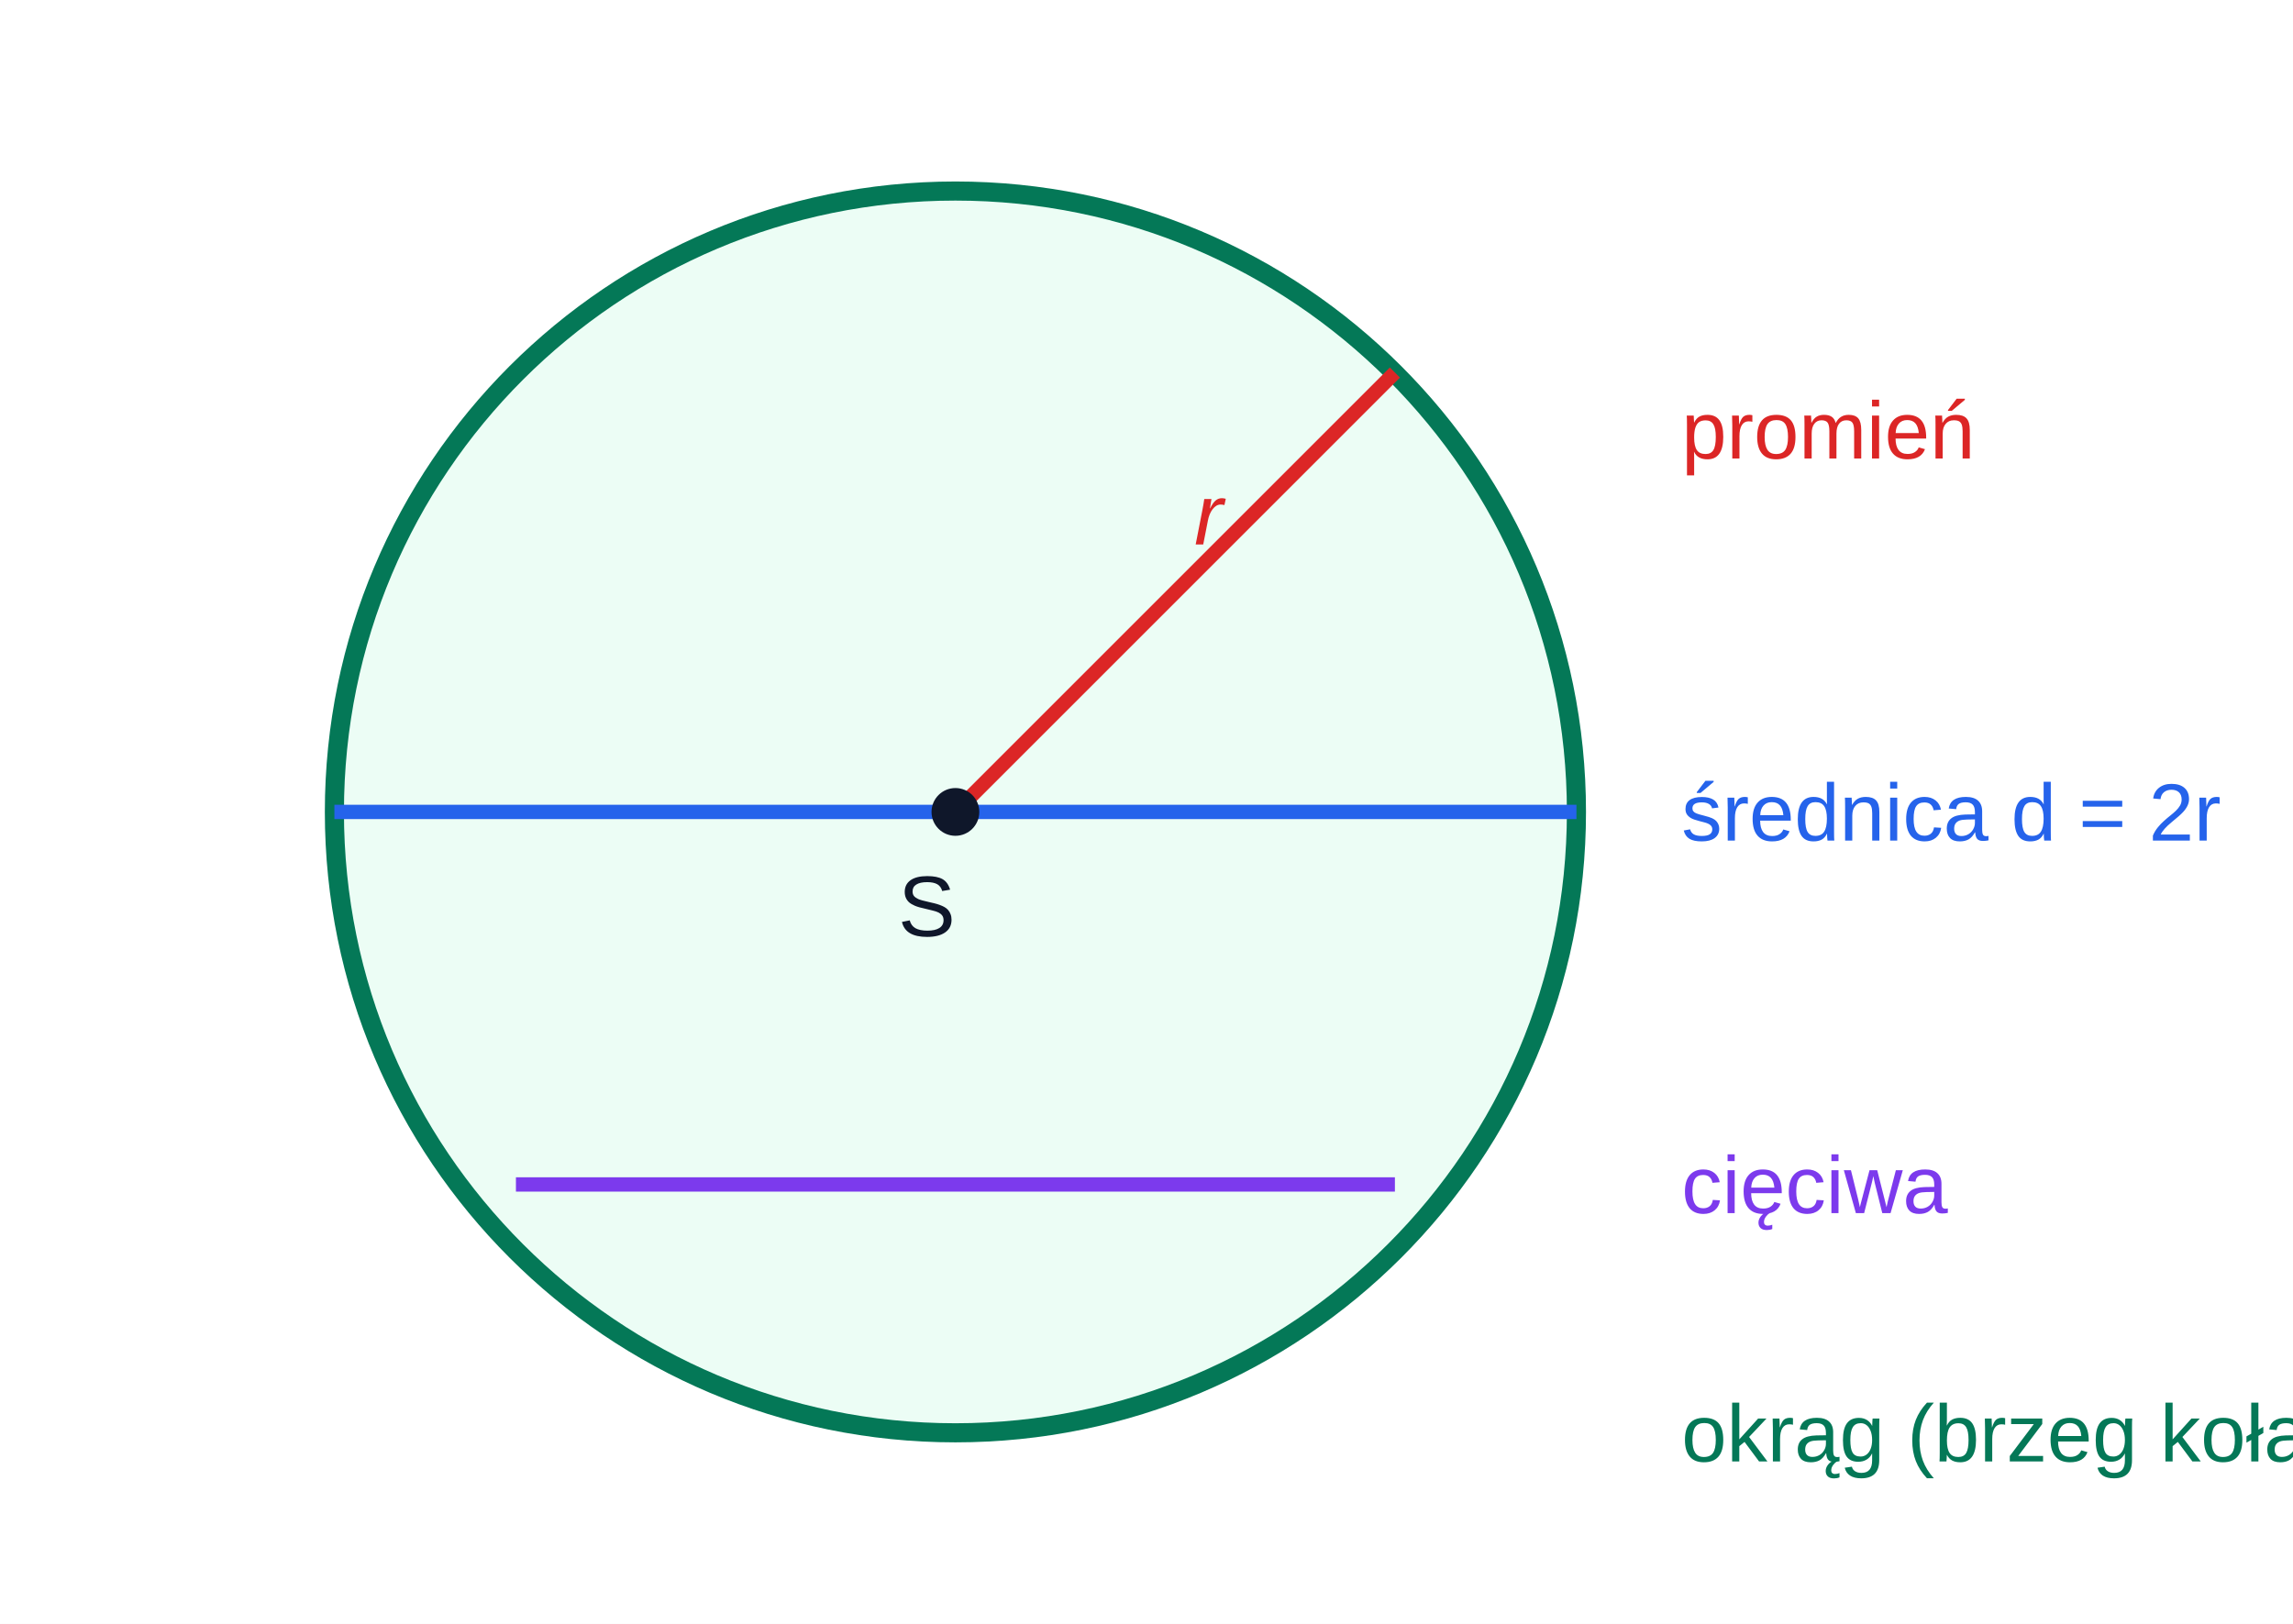
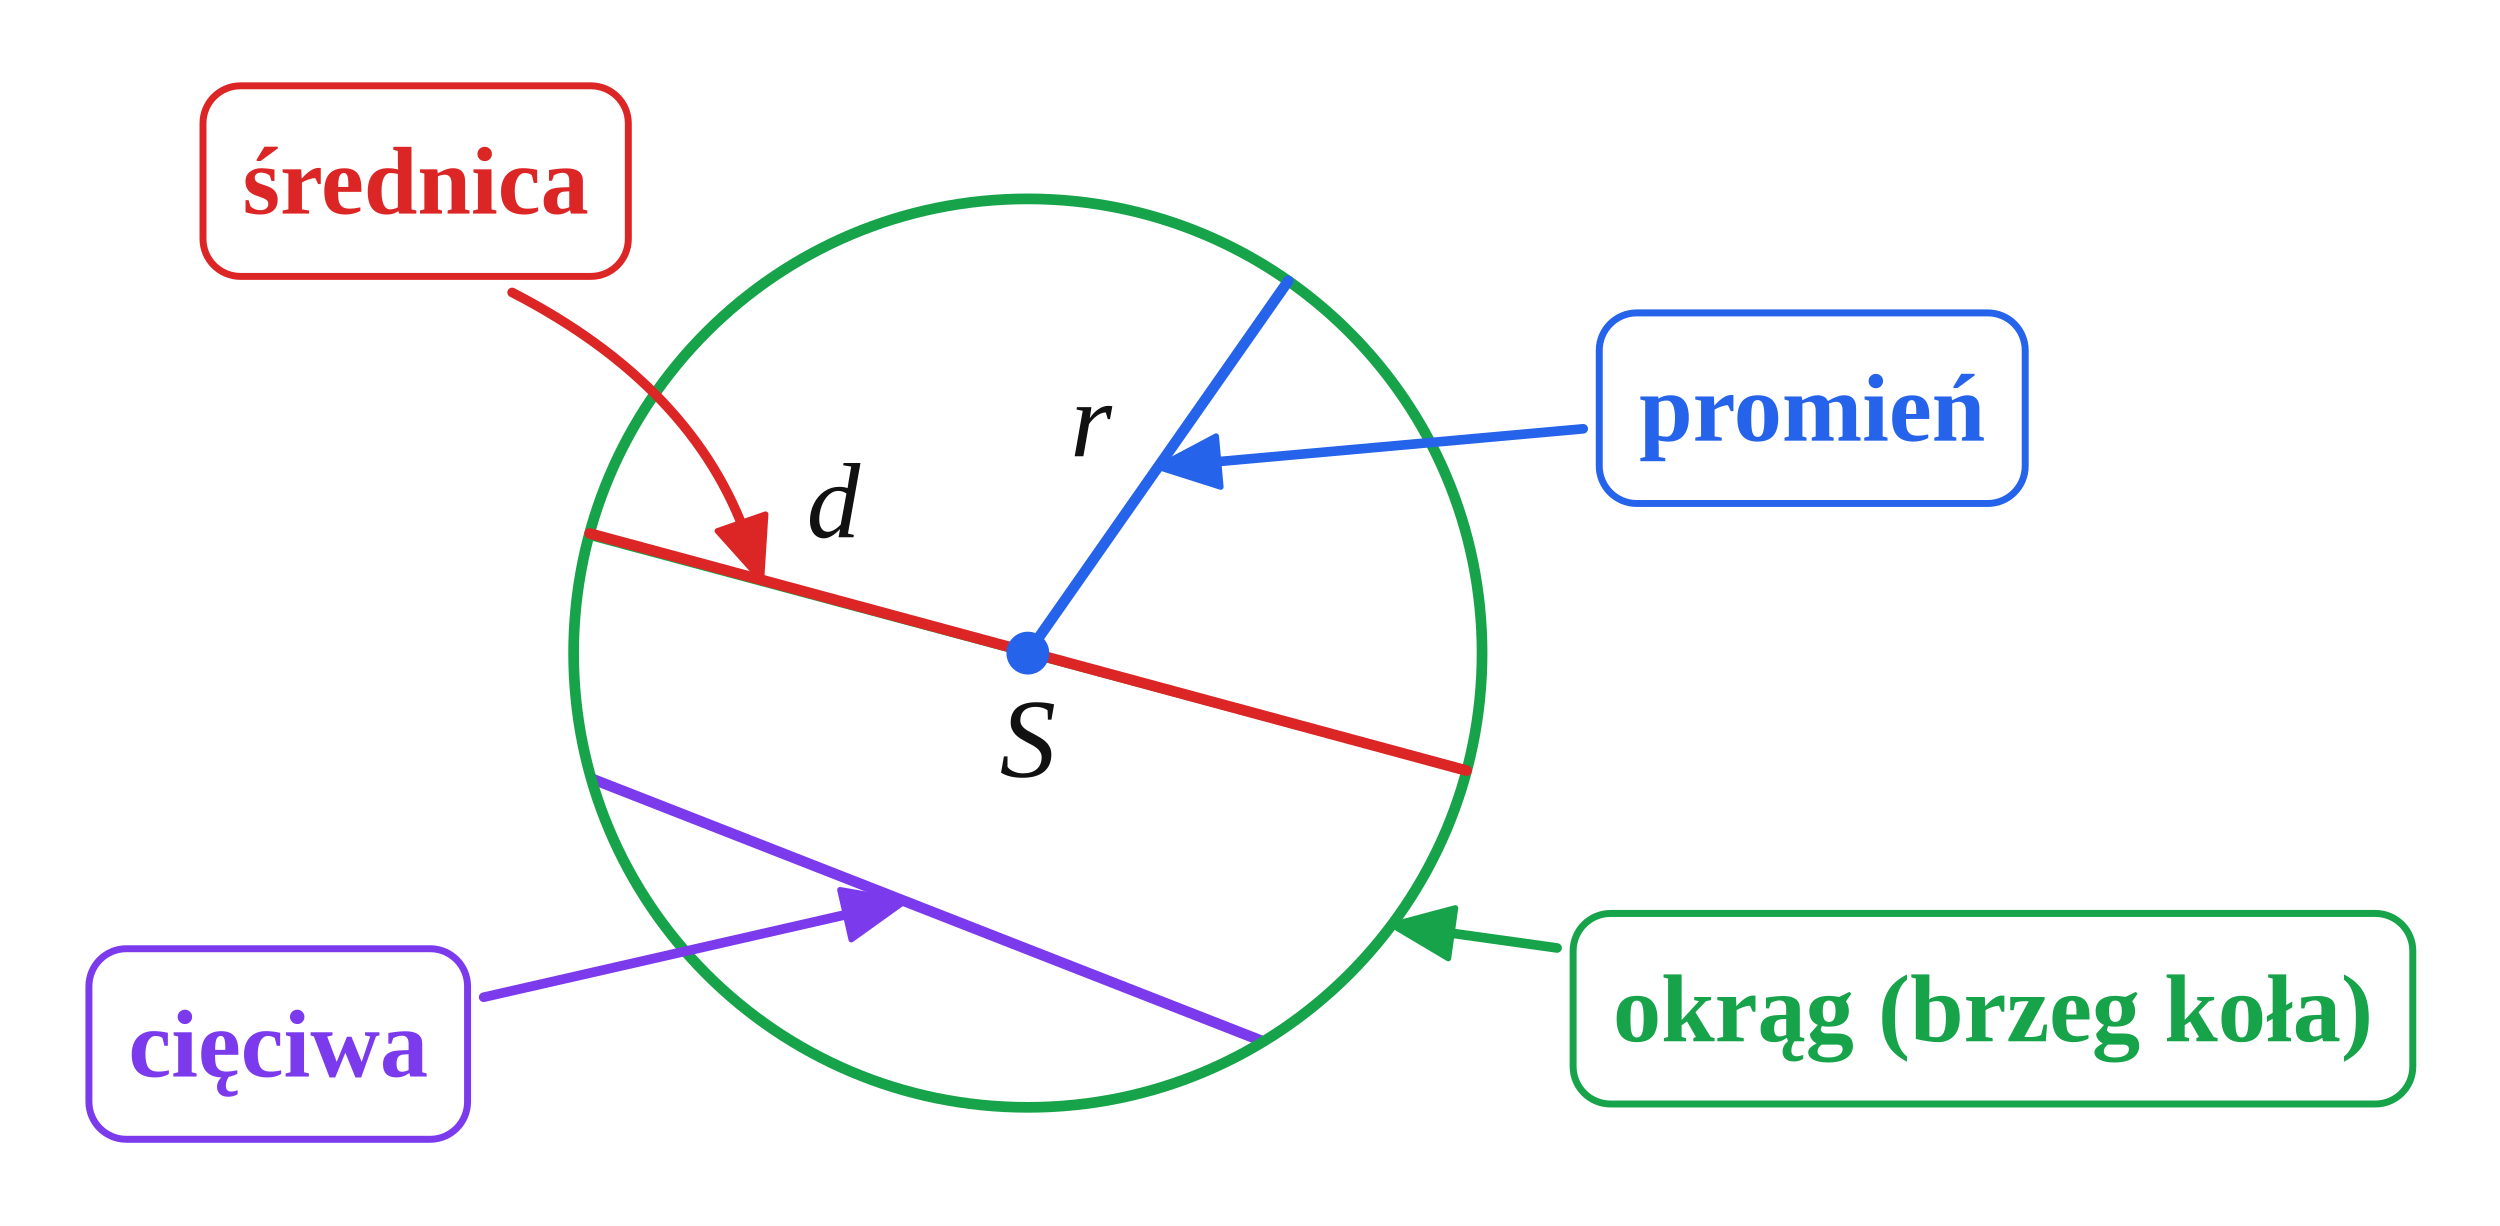
- <svg xmlns="http://www.w3.org/2000/svg" viewBox="0 0 480 340" font-family="Arial, sans-serif">
-   <rect width="480" height="340" fill="#ffffff" />
-   <circle cx="200" cy="170" r="130" fill="#ecfdf5" stroke="#047857" stroke-width="4" />
-   <line x1="70" y1="170" x2="330" y2="170" stroke="#2563eb" stroke-width="3" />
-   <line x1="200" y1="170" x2="292" y2="78" stroke="#dc2626" stroke-width="3" />
-   <line x1="108" y1="262" x2="292" y2="262" stroke="#7c3aed" stroke-width="3" transform="translate(0,-14)" />
-   <circle cx="200" cy="170" r="5" fill="#0f172a" />
-   <text x="188" y="196" font-size="18" fill="#0f172a">S</text>
-   <text x="250" y="114" font-size="18" fill="#dc2626" font-style="italic">r</text>
-   <text x="352" y="96" font-size="17" fill="#dc2626">promień</text>
-   <text x="352" y="176" font-size="17" fill="#2563eb">średnica d = 2r</text>
-   <text x="352" y="254" font-size="17" fill="#7c3aed">cięciwa</text>
-   <text x="352" y="306" font-size="17" fill="#047857">okrąg (brzeg koła)</text>
+ <svg xmlns="http://www.w3.org/2000/svg" width="467" height="229" viewBox="-72 38 467 229">
+   <defs>
+     <pattern id="fz-bg-grid" width="20" height="20" patternUnits="userSpaceOnUse">
+       <path d="M20 0 L0 0 0 20" fill="none" stroke="#9cc6ea" stroke-width="0.8" />
+     </pattern>
+     <pattern id="fz-bg-lines" width="32" height="32" patternUnits="userSpaceOnUse">
+       <path d="M0 32 H32" fill="none" stroke="#9cc6ea" stroke-width="0.9" />
+     </pattern>
+     <pattern id="fz-bg-dots" width="20" height="20" patternUnits="userSpaceOnUse">
+       <circle cx="0" cy="0" r="1.25" fill="#8aa6bf" />
+       <circle cx="20" cy="0" r="1.25" fill="#8aa6bf" />
+       <circle cx="0" cy="20" r="1.25" fill="#8aa6bf" />
+       <circle cx="20" cy="20" r="1.25" fill="#8aa6bf" />
+     </pattern>
+     <pattern id="fz-bg-mm" width="40" height="40" patternUnits="userSpaceOnUse">
+       <path d="M4 0 V40 M0 4 H40 M8 0 V40 M0 8 H40 M12 0 V40 M0 12 H40 M16 0 V40 M0 16 H40 M24 0 V40 M0 24 H40 M28 0 V40 M0 28 H40 M32 0 V40 M0 32 H40 M36 0 V40 M0 36 H40 " stroke="#f6c3a8" stroke-width="0.35" fill="none" />
+       <path d="M20 0 V40 M0 20 H40" stroke="#ef9f78" stroke-width="0.6" fill="none" />
+       <path d="M40 0 L0 0 0 40" stroke="#e5794a" stroke-width="1" fill="none" />
+     </pattern>
+     <pattern id="fz-bg-grid5" width="20" height="20" patternUnits="userSpaceOnUse">
+       <path d="M20 0 L0 0 0 20" fill="none" stroke="#c4dcf2" stroke-width="0.7" />
+     </pattern>
+   </defs>
+   <rect x="-72" y="38" width="467" height="229" fill="#ffffff" />
+   <line x1="38.73" y1="183.54" x2="163.61" y2="232.41" stroke="#7c3aed" stroke-width="2" stroke-linecap="round" />
+   <circle cx="120" cy="160" r="84.85" fill="none" stroke="#16a34a" stroke-width="2" />
+   <line x1="120" y1="160" x2="168.67" y2="90.49" stroke="#16a34a" stroke-width="1.6" stroke-linecap="round" />
+   <line x1="201.96" y1="181.96" x2="38.04" y2="138.04" stroke="#16a34a" stroke-width="1.6" stroke-linecap="round" />
+   <circle cx="120" cy="160" r="3.4" fill="#16a34a" />
+   <line x1="38.15" y1="137.65" x2="201.96" y2="181.95" stroke="#dc2626" stroke-width="2" stroke-linecap="round" />
+   <line x1="120" y1="160" x2="168.65" y2="90.48" stroke="#2563eb" stroke-width="2" stroke-linecap="round" />
+   <circle cx="120" cy="160" r="4" fill="#2563eb" />
+   <path d="M223.74,118.1 Q184.03,121.67 152.22,124.53" fill="none" stroke="#2563eb" stroke-width="1.8" stroke-linecap="round" />
+   <path d="M155.17,119.49 L144.32,125.24 L156.03,128.96 Z" fill="#2563eb" stroke="#2563eb" stroke-width="1.08" stroke-linejoin="round" />
+   <rect x="226.74" y="96.45" width="79.57" height="35.6" rx="7" fill="#ffffff" stroke="#2563eb" stroke-width="1.3" />
+   <text x="266.52" y="114.25" font-size="18" font-family="'Cambria Math', Cambria, 'STIX Two Text', 'Times New Roman', serif" fill="#2563eb" text-anchor="middle" dominant-baseline="central" style="white-space:pre" font-weight="700">
+     <tspan>promień</tspan>
+   </text>
+   <path d="M23.67,92.63 Q57.68,110.17 67.62,138.83" fill="none" stroke="#dc2626" stroke-width="1.8" stroke-linecap="round" />
+   <path d="M62.02,137.18 L70.22,146.32 L71,134.07 Z" fill="#dc2626" stroke="#dc2626" stroke-width="1.08" stroke-linejoin="round" />
+   <rect x="-34.08" y="54.03" width="79.45" height="35.6" rx="7" fill="#ffffff" stroke="#dc2626" stroke-width="1.3" />
+   <text x="5.64" y="71.83" font-size="18" font-family="'Cambria Math', Cambria, 'STIX Two Text', 'Times New Roman', serif" fill="#dc2626" text-anchor="middle" dominant-baseline="central" style="white-space:pre" font-weight="700">
+     <tspan>średnica</tspan>
+   </text>
+   <path d="M18.35,224.28 Q57.68,215.31 89.28,208.11" fill="none" stroke="#7c3aed" stroke-width="1.8" stroke-linecap="round" />
+   <path d="M87.03,213.5 L97.01,206.35 L84.92,204.23 Z" fill="#7c3aed" stroke="#7c3aed" stroke-width="1.08" stroke-linejoin="round" />
+   <rect x="-55.39" y="215.22" width="70.73" height="35.6" rx="7" fill="#ffffff" stroke="#7c3aed" stroke-width="1.3" />
+   <text x="-20.02" y="233.02" font-size="18" font-family="'Cambria Math', Cambria, 'STIX Two Text', 'Times New Roman', serif" fill="#7c3aed" text-anchor="middle" dominant-baseline="central" style="white-space:pre" font-weight="700">
+     <tspan>cięciwa</tspan>
+   </text>
+   <path d="M218.86,215.08 Q203.43,212.92 195.84,211.86" fill="none" stroke="#16a34a" stroke-width="1.8" stroke-linecap="round" />
+   <path d="M199.86,207.62 L187.99,210.77 L198.54,217.04 Z" fill="#16a34a" stroke="#16a34a" stroke-width="1.08" stroke-linejoin="round" />
+   <rect x="221.86" y="208.63" width="156.85" height="35.6" rx="7" fill="#ffffff" stroke="#16a34a" stroke-width="1.3" />
+   <text x="300.29" y="226.43" font-size="18" font-family="'Cambria Math', Cambria, 'STIX Two Text', 'Times New Roman', serif" fill="#16a34a" text-anchor="middle" dominant-baseline="central" style="white-space:pre" font-weight="700">
+     <tspan>okrąg (brzeg koła)</tspan>
+   </text>
+   <text x="131.83" y="116.49" font-size="20" font-family="'Cambria Math', Cambria, 'STIX Two Text', 'Times New Roman', serif" fill="#111" text-anchor="middle" dominant-baseline="central" style="white-space:pre" stroke="#ffffff" stroke-width="4.4" stroke-linejoin="round" paint-order="stroke">
+     <tspan font-style="italic">r</tspan>
+   </text>
+   <text x="83.69" y="131.61" font-size="20" font-family="'Cambria Math', Cambria, 'STIX Two Text', 'Times New Roman', serif" fill="#111" text-anchor="middle" dominant-baseline="central" style="white-space:pre" stroke="#ffffff" stroke-width="4.4" stroke-linejoin="round" paint-order="stroke">
+     <tspan font-style="italic">d</tspan>
+   </text>
+   <text x="120" y="176" font-size="21" font-family="'Cambria Math', Cambria, 'STIX Two Text', 'Times New Roman', serif" fill="#111" text-anchor="middle" dominant-baseline="central" style="white-space:pre" font-style="italic" stroke="#ffffff" stroke-width="4.62" stroke-linejoin="round" paint-order="stroke">
+     <tspan font-style="italic">S</tspan>
+   </text>
</svg>
